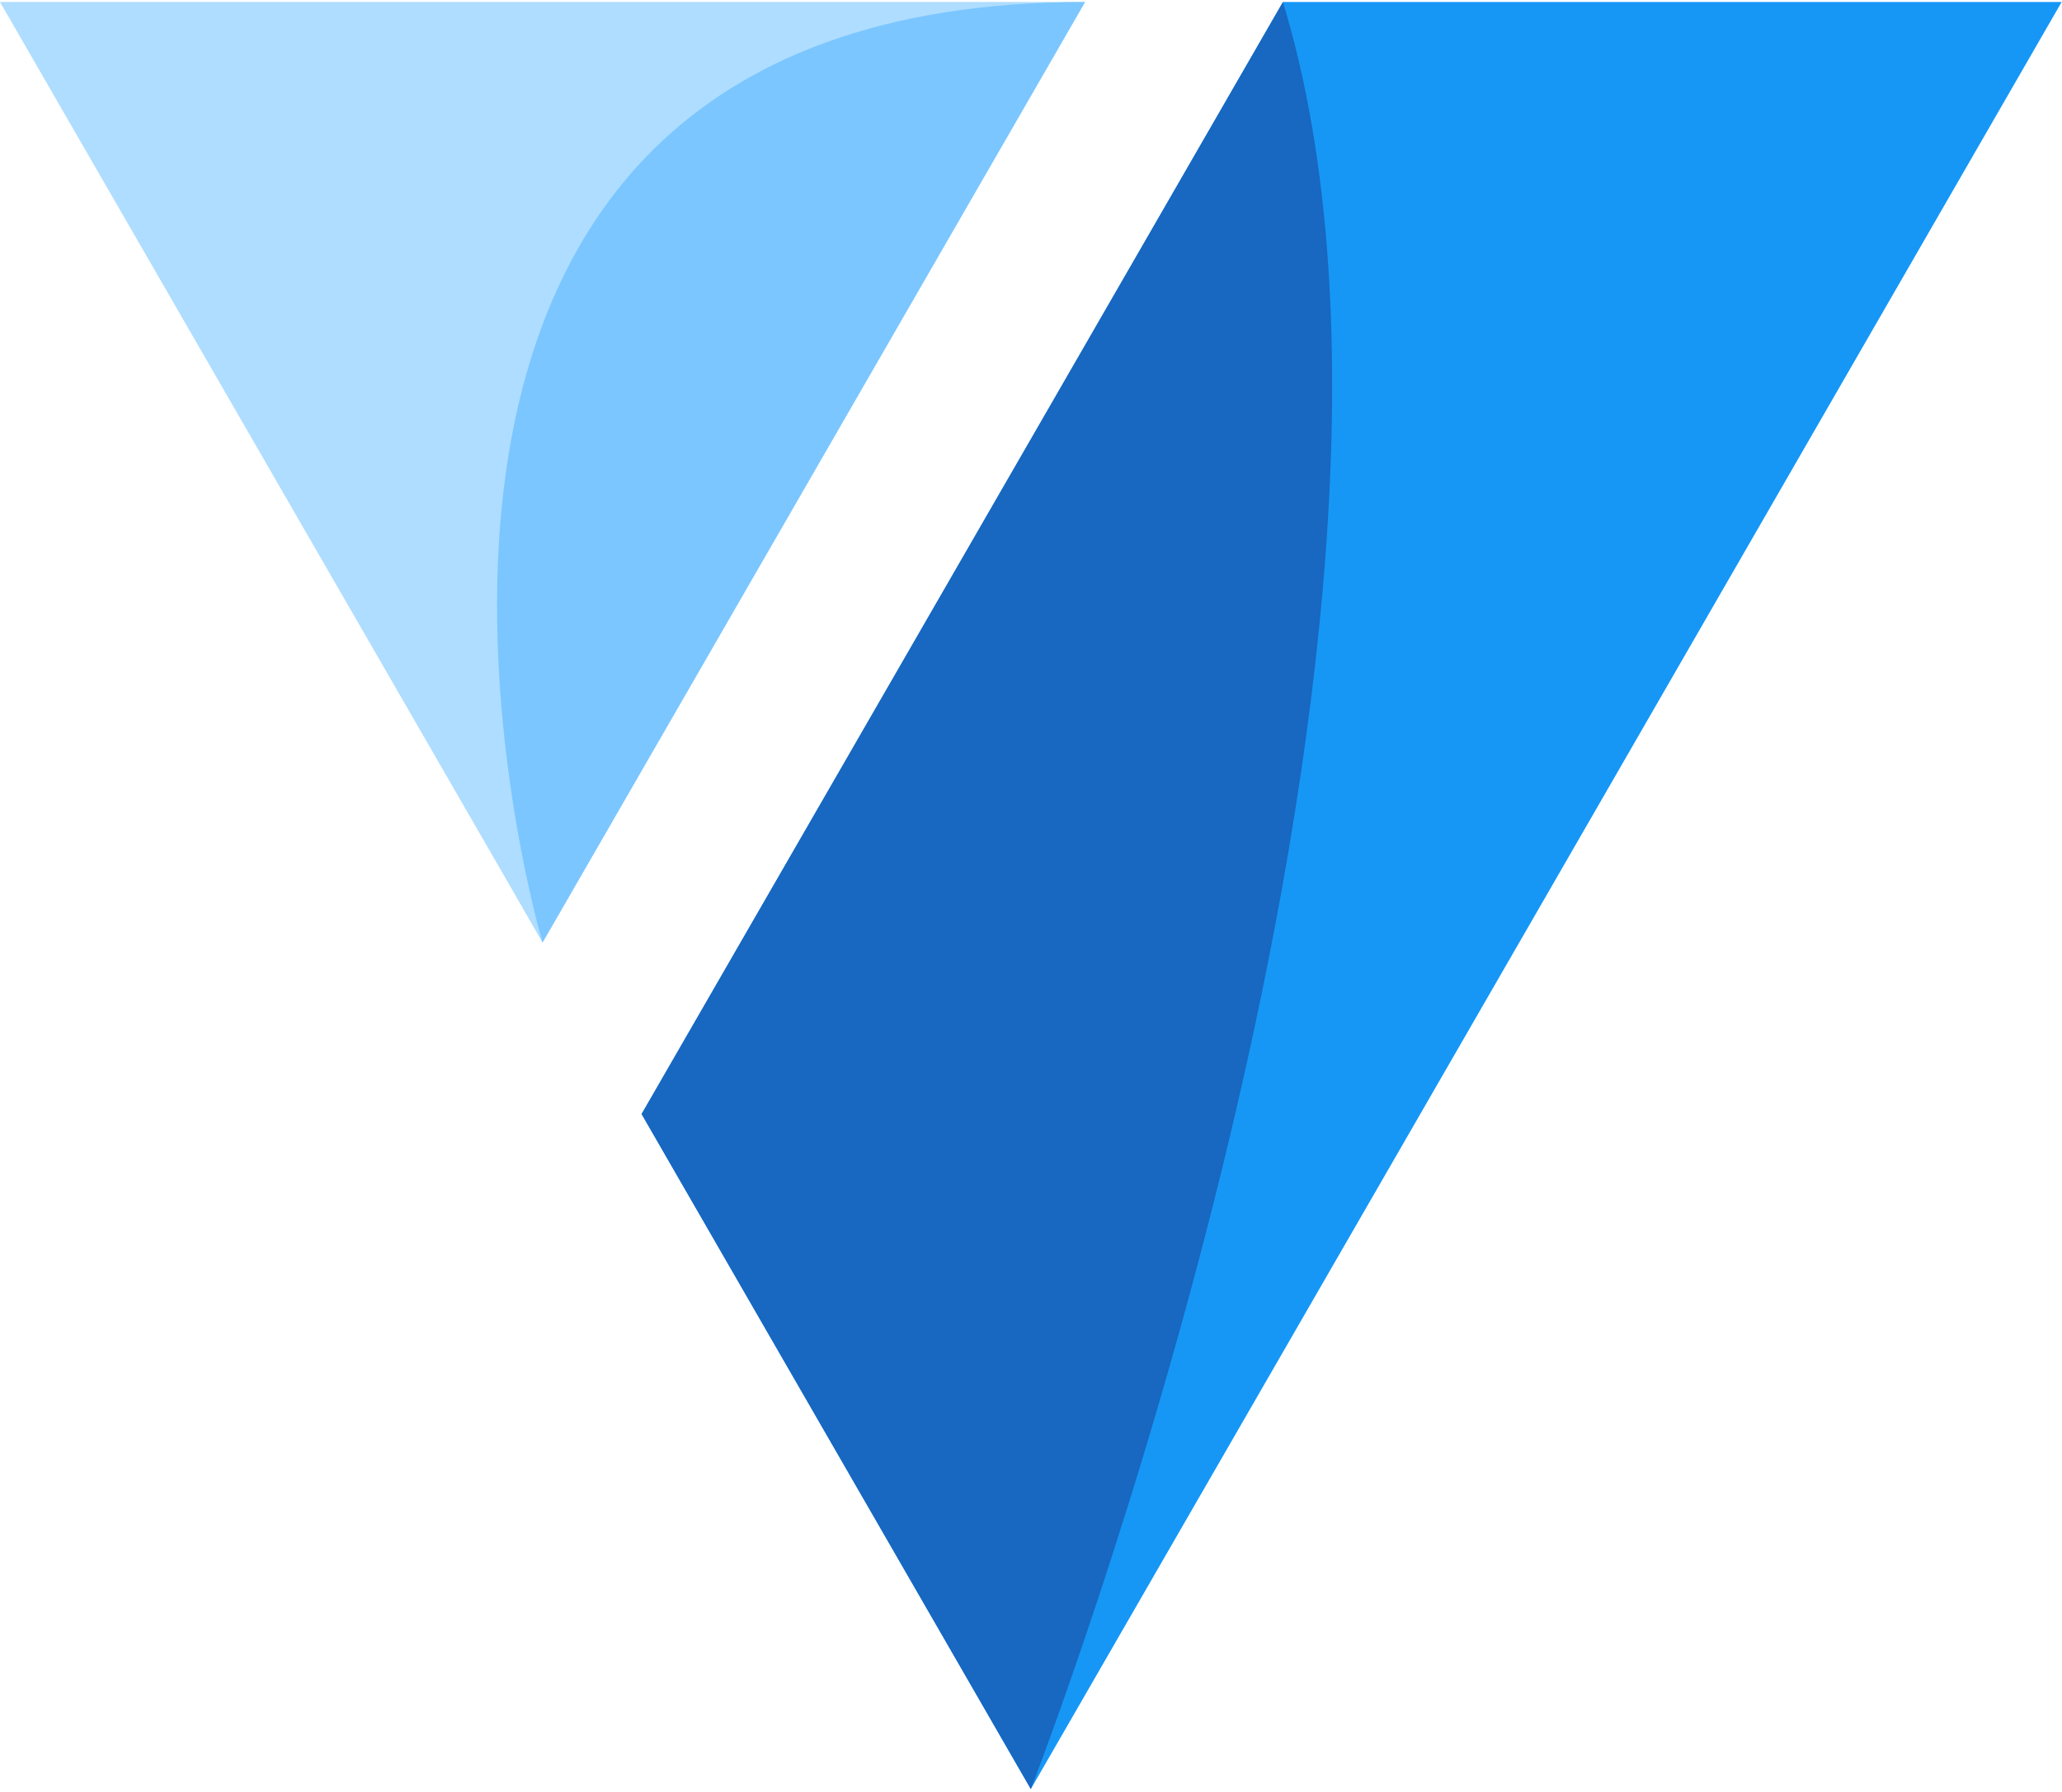
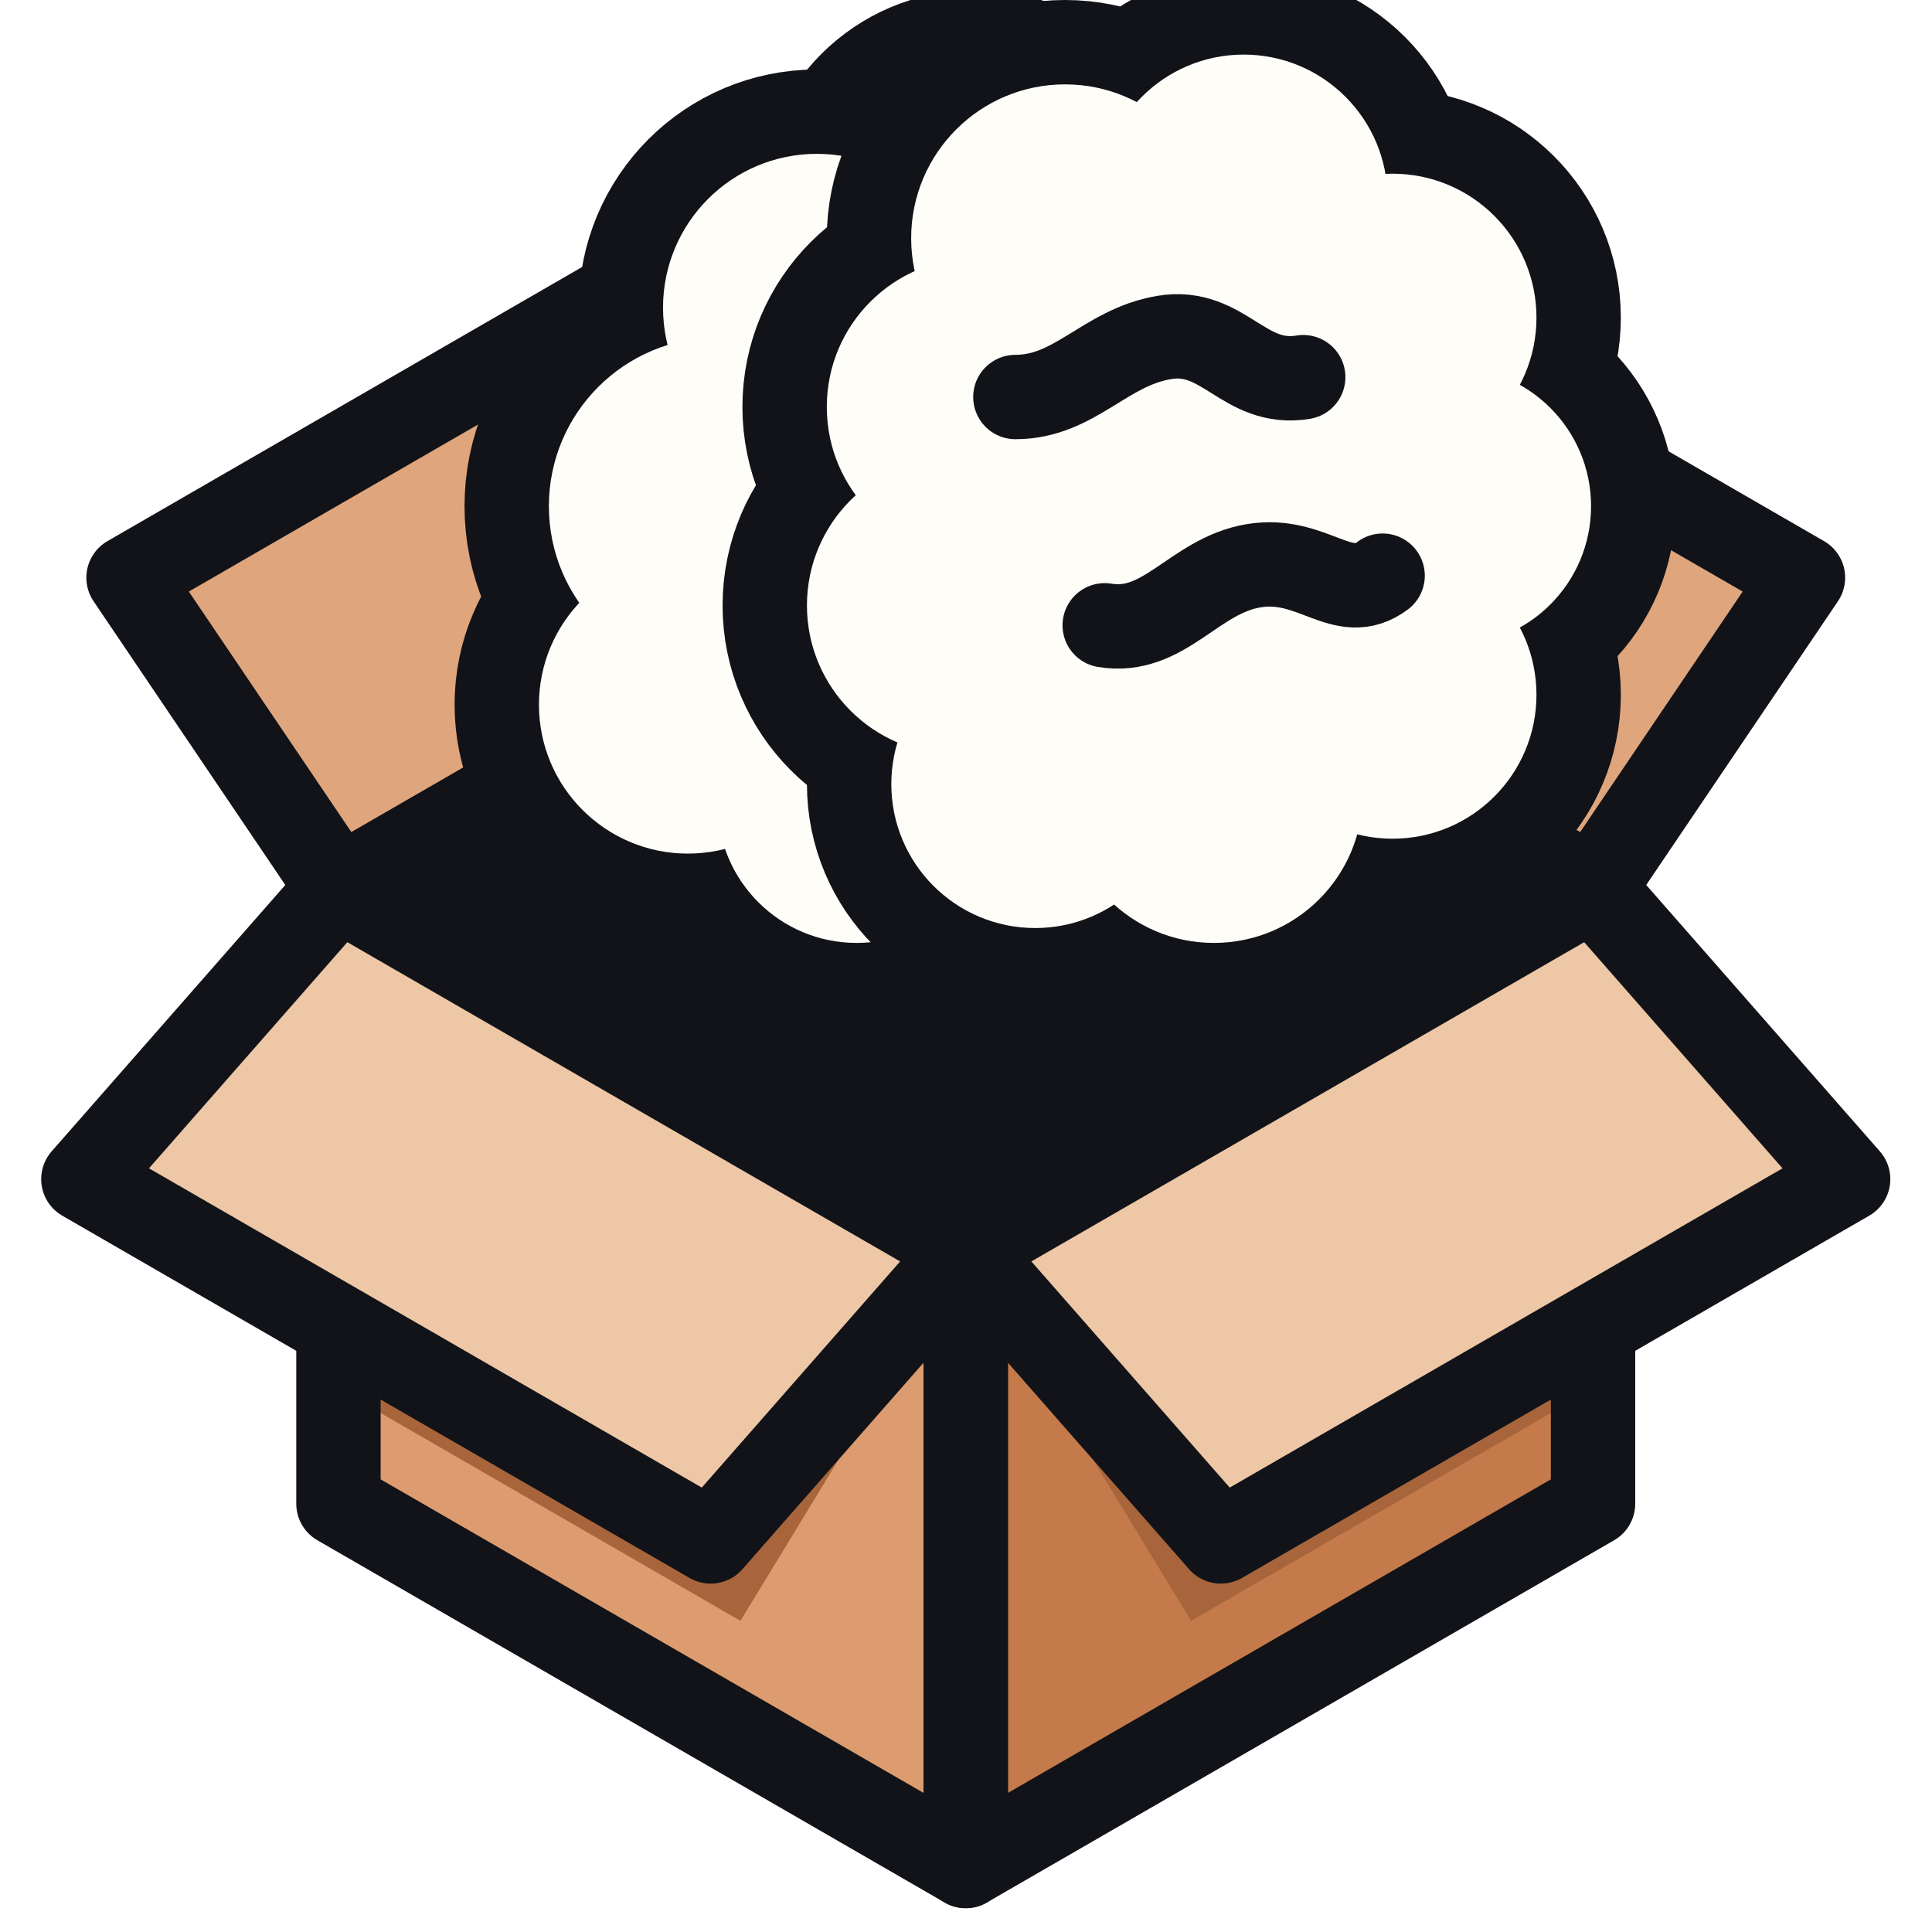
- <svg xmlns="http://www.w3.org/2000/svg" width="488" height="424" viewBox="0 0 488 424" fill="none">
-   <path d="M249.126 95.017L151.843 263.694L243.959 423.473L365.966 211.973L487.918 0.473H303.629L249.126 95.017Z" fill="#1697F6" />
-   <path d="M122.007 211.973L128.396 223.096L219.402 65.263L256.793 0.473H243.959H0L122.007 211.973Z" fill="#AEDDFF" />
-   <path d="M303.629 0.473C349.743 152.355 243.959 423.473 243.959 423.473L151.843 263.694L303.629 0.473Z" fill="#1867C0" />
-   <path d="M256.793 0.473C62.504 0.473 128.397 223.096 128.397 223.096L256.793 0.473Z" fill="#7BC6FF" />
+ <svg xmlns="http://www.w3.org/2000/svg" viewBox="61.4 70 389.3 389.3">
+   <defs>
+     <linearGradient id="am-accent" x1="0" y1="0" x2="1" y2="1">
+       <stop offset="0" stop-color="#D98A55" />
+       <stop offset="1" stop-color="#A9643C" />
+     </linearGradient>
+     <clipPath id="am-clip-left-l">
+       <path d="M129.6,249 L256,322 L256,446 L129.6,373 Z" />
+     </clipPath>
+     <clipPath id="am-clip-right-l">
+       <path d="M256,322 L382.4,249 L382.4,373 L256,446 Z" />
+     </clipPath>
+   </defs>
+   <g stroke-linejoin="round" stroke-linecap="round">
+     <path d="M256,176 L129.6,249 L87.3,186.4 L213.7,113.4 Z" fill="#DFA57C" stroke="#111318" stroke-width="17" />
+     <path d="M256,176 L382.4,249 L424.7,186.4 L298.3,113.4 Z" fill="#DFA57C" stroke="#111318" stroke-width="17" />
+     <path d="M256,176 L382.4,249 L256,322 L129.6,249 Z" fill="#111318" stroke="#111318" stroke-width="17" />
+     <g>
+       <circle cx="206" cy="172" r="34" fill="none" stroke="#111318" stroke-width="34" />
+       <circle cx="226" cy="132" r="31" fill="none" stroke="#111318" stroke-width="34" />
+       <circle cx="258" cy="112" r="27" fill="none" stroke="#111318" stroke-width="34" />
+       <circle cx="200" cy="212" r="30" fill="none" stroke="#111318" stroke-width="34" />
+       <circle cx="234" cy="232" r="28" fill="none" stroke="#111318" stroke-width="34" />
+       <circle cx="240" cy="178" r="44" fill="none" stroke="#111318" stroke-width="34" />
+       <circle cx="206" cy="172" r="34" fill="#FFFDF8" />
+       <circle cx="226" cy="132" r="31" fill="#FFFDF8" />
+       <circle cx="258" cy="112" r="27" fill="#FFFDF8" />
+       <circle cx="200" cy="212" r="30" fill="#FFFDF8" />
+       <circle cx="234" cy="232" r="28" fill="#FFFDF8" />
+       <circle cx="240" cy="178" r="44" fill="#FFFDF8" />
+     </g>
+     <g>
+       <circle cx="276" cy="118" r="31" fill="none" stroke="#111318" stroke-width="34" />
+       <circle cx="312" cy="110" r="29" fill="none" stroke="#111318" stroke-width="34" />
+       <circle cx="342" cy="134" r="29" fill="none" stroke="#111318" stroke-width="34" />
+       <circle cx="354" cy="172" r="28" fill="none" stroke="#111318" stroke-width="34" />
+       <circle cx="342" cy="210" r="29" fill="none" stroke="#111318" stroke-width="34" />
+       <circle cx="306" cy="230" r="30" fill="none" stroke="#111318" stroke-width="34" />
+       <circle cx="270" cy="228" r="29" fill="none" stroke="#111318" stroke-width="34" />
+       <circle cx="254" cy="192" r="30" fill="none" stroke="#111318" stroke-width="34" />
+       <circle cx="258" cy="152" r="30" fill="none" stroke="#111318" stroke-width="34" />
+       <circle cx="302" cy="170" r="50" fill="none" stroke="#111318" stroke-width="34" />
+       <circle cx="276" cy="118" r="31" fill="#FFFDF8" />
+       <circle cx="312" cy="110" r="29" fill="#FFFDF8" />
+       <circle cx="342" cy="134" r="29" fill="#FFFDF8" />
+       <circle cx="354" cy="172" r="28" fill="#FFFDF8" />
+       <circle cx="342" cy="210" r="29" fill="#FFFDF8" />
+       <circle cx="306" cy="230" r="30" fill="#FFFDF8" />
+       <circle cx="270" cy="228" r="29" fill="#FFFDF8" />
+       <circle cx="254" cy="192" r="30" fill="#FFFDF8" />
+       <circle cx="258" cy="152" r="30" fill="#FFFDF8" />
+       <circle cx="302" cy="170" r="50" fill="#FFFDF8" />
+     </g>
+     <path d="M266 150 C278 150 284 140 296 138 C308 136 312 148 324 146" fill="none" stroke="#111318" stroke-width="17" />
+     <path d="M284 196 C296 198 302 186 314 184 C326 182 332 192 340 186" fill="none" stroke="#111318" stroke-width="17" />
+     <path d="M129.6,249 L256,322 L256,446 L129.6,373 Z" fill="#DD9C6F" />
+     <path d="M256,322 L382.4,249 L382.4,373 L256,446 Z" fill="#C47A4A" />
+     <g clip-path="url(#am-clip-left-l)">
+       <path d="M129.6,249 L256,322 L210.6,396.6 L84.2,323.6 Z" fill="#A8653B" />
+     </g>
+     <g clip-path="url(#am-clip-right-l)">
+       <path d="M256,322 L382.4,249 L427.8,323.6 L301.4,396.6 Z" fill="#A8653B" />
+     </g>
+     <path d="M129.6,249 L256,322 L256,446 L129.6,373 Z" fill="none" stroke="#111318" stroke-width="17" />
+     <path d="M256,322 L382.4,249 L382.4,373 L256,446 Z" fill="none" stroke="#111318" stroke-width="17" />
+     <path d="M129.6,249 L256,322 L204.6,380.6 L78.2,307.6 Z" fill="#EDC7A6" stroke="#111318" stroke-width="17" />
+     <path d="M256,322 L382.4,249 L433.8,307.6 L307.4,380.6 Z" fill="#EDC7A6" stroke="#111318" stroke-width="17" />
+   </g>
</svg>
